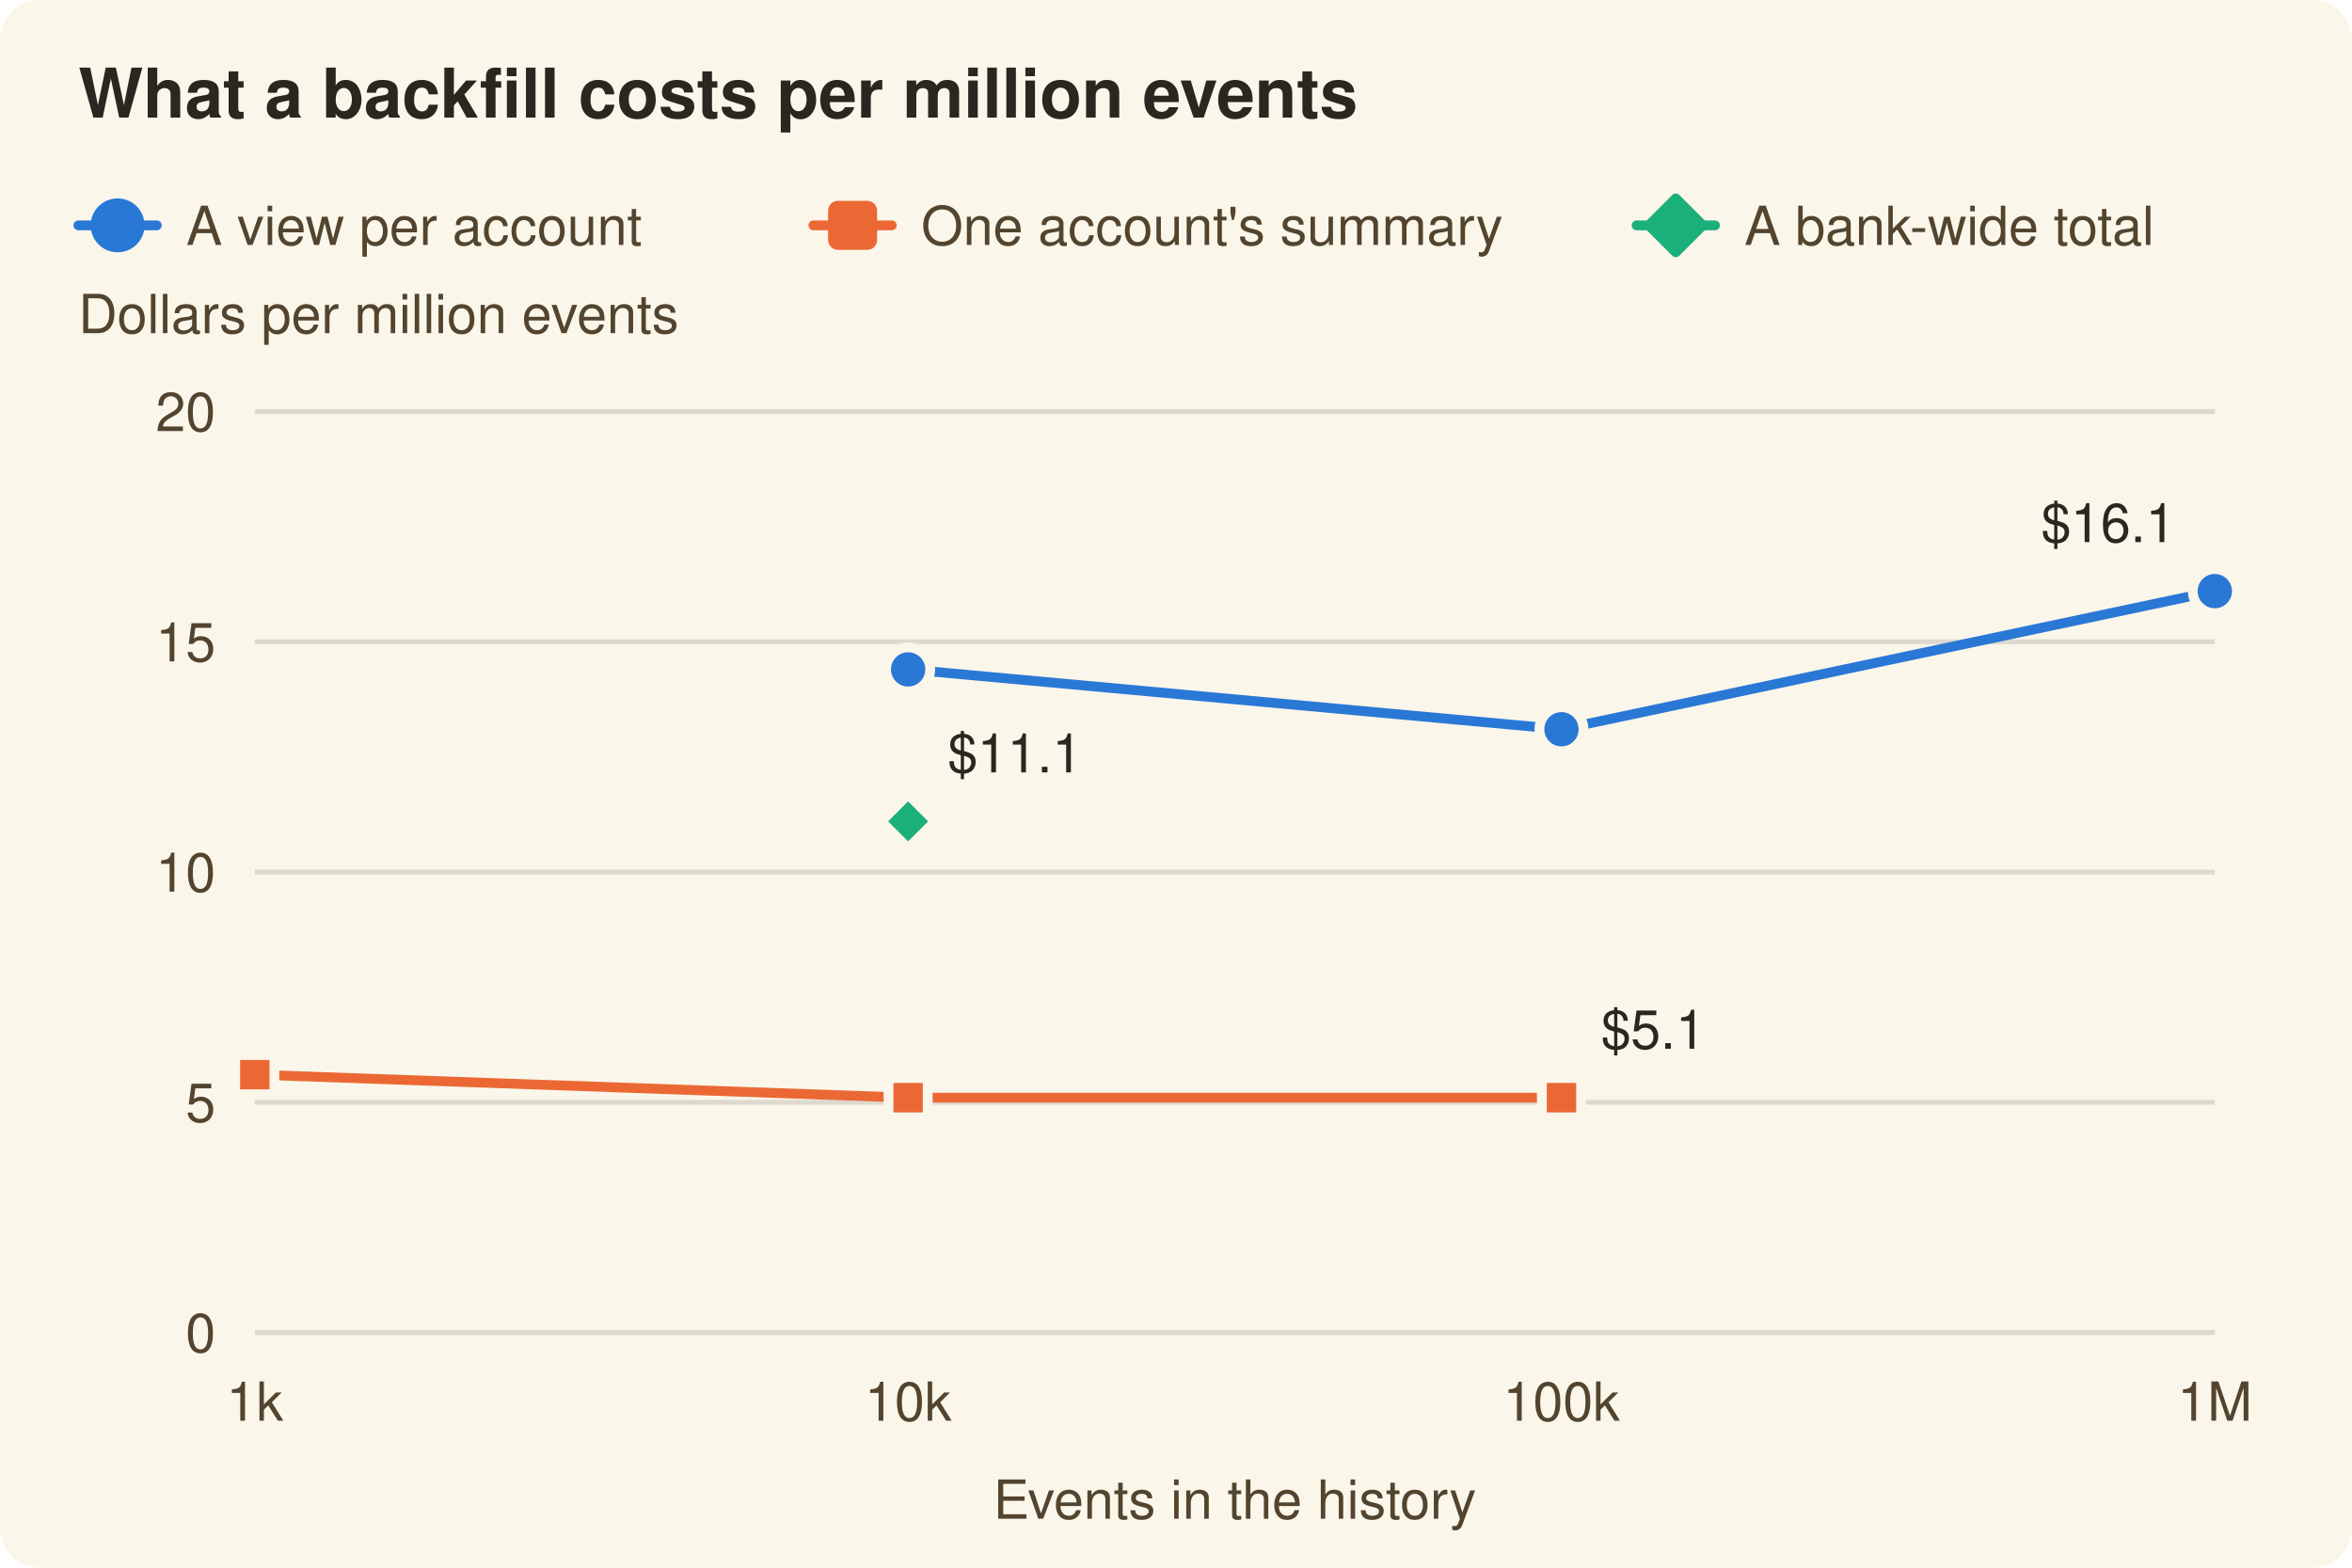
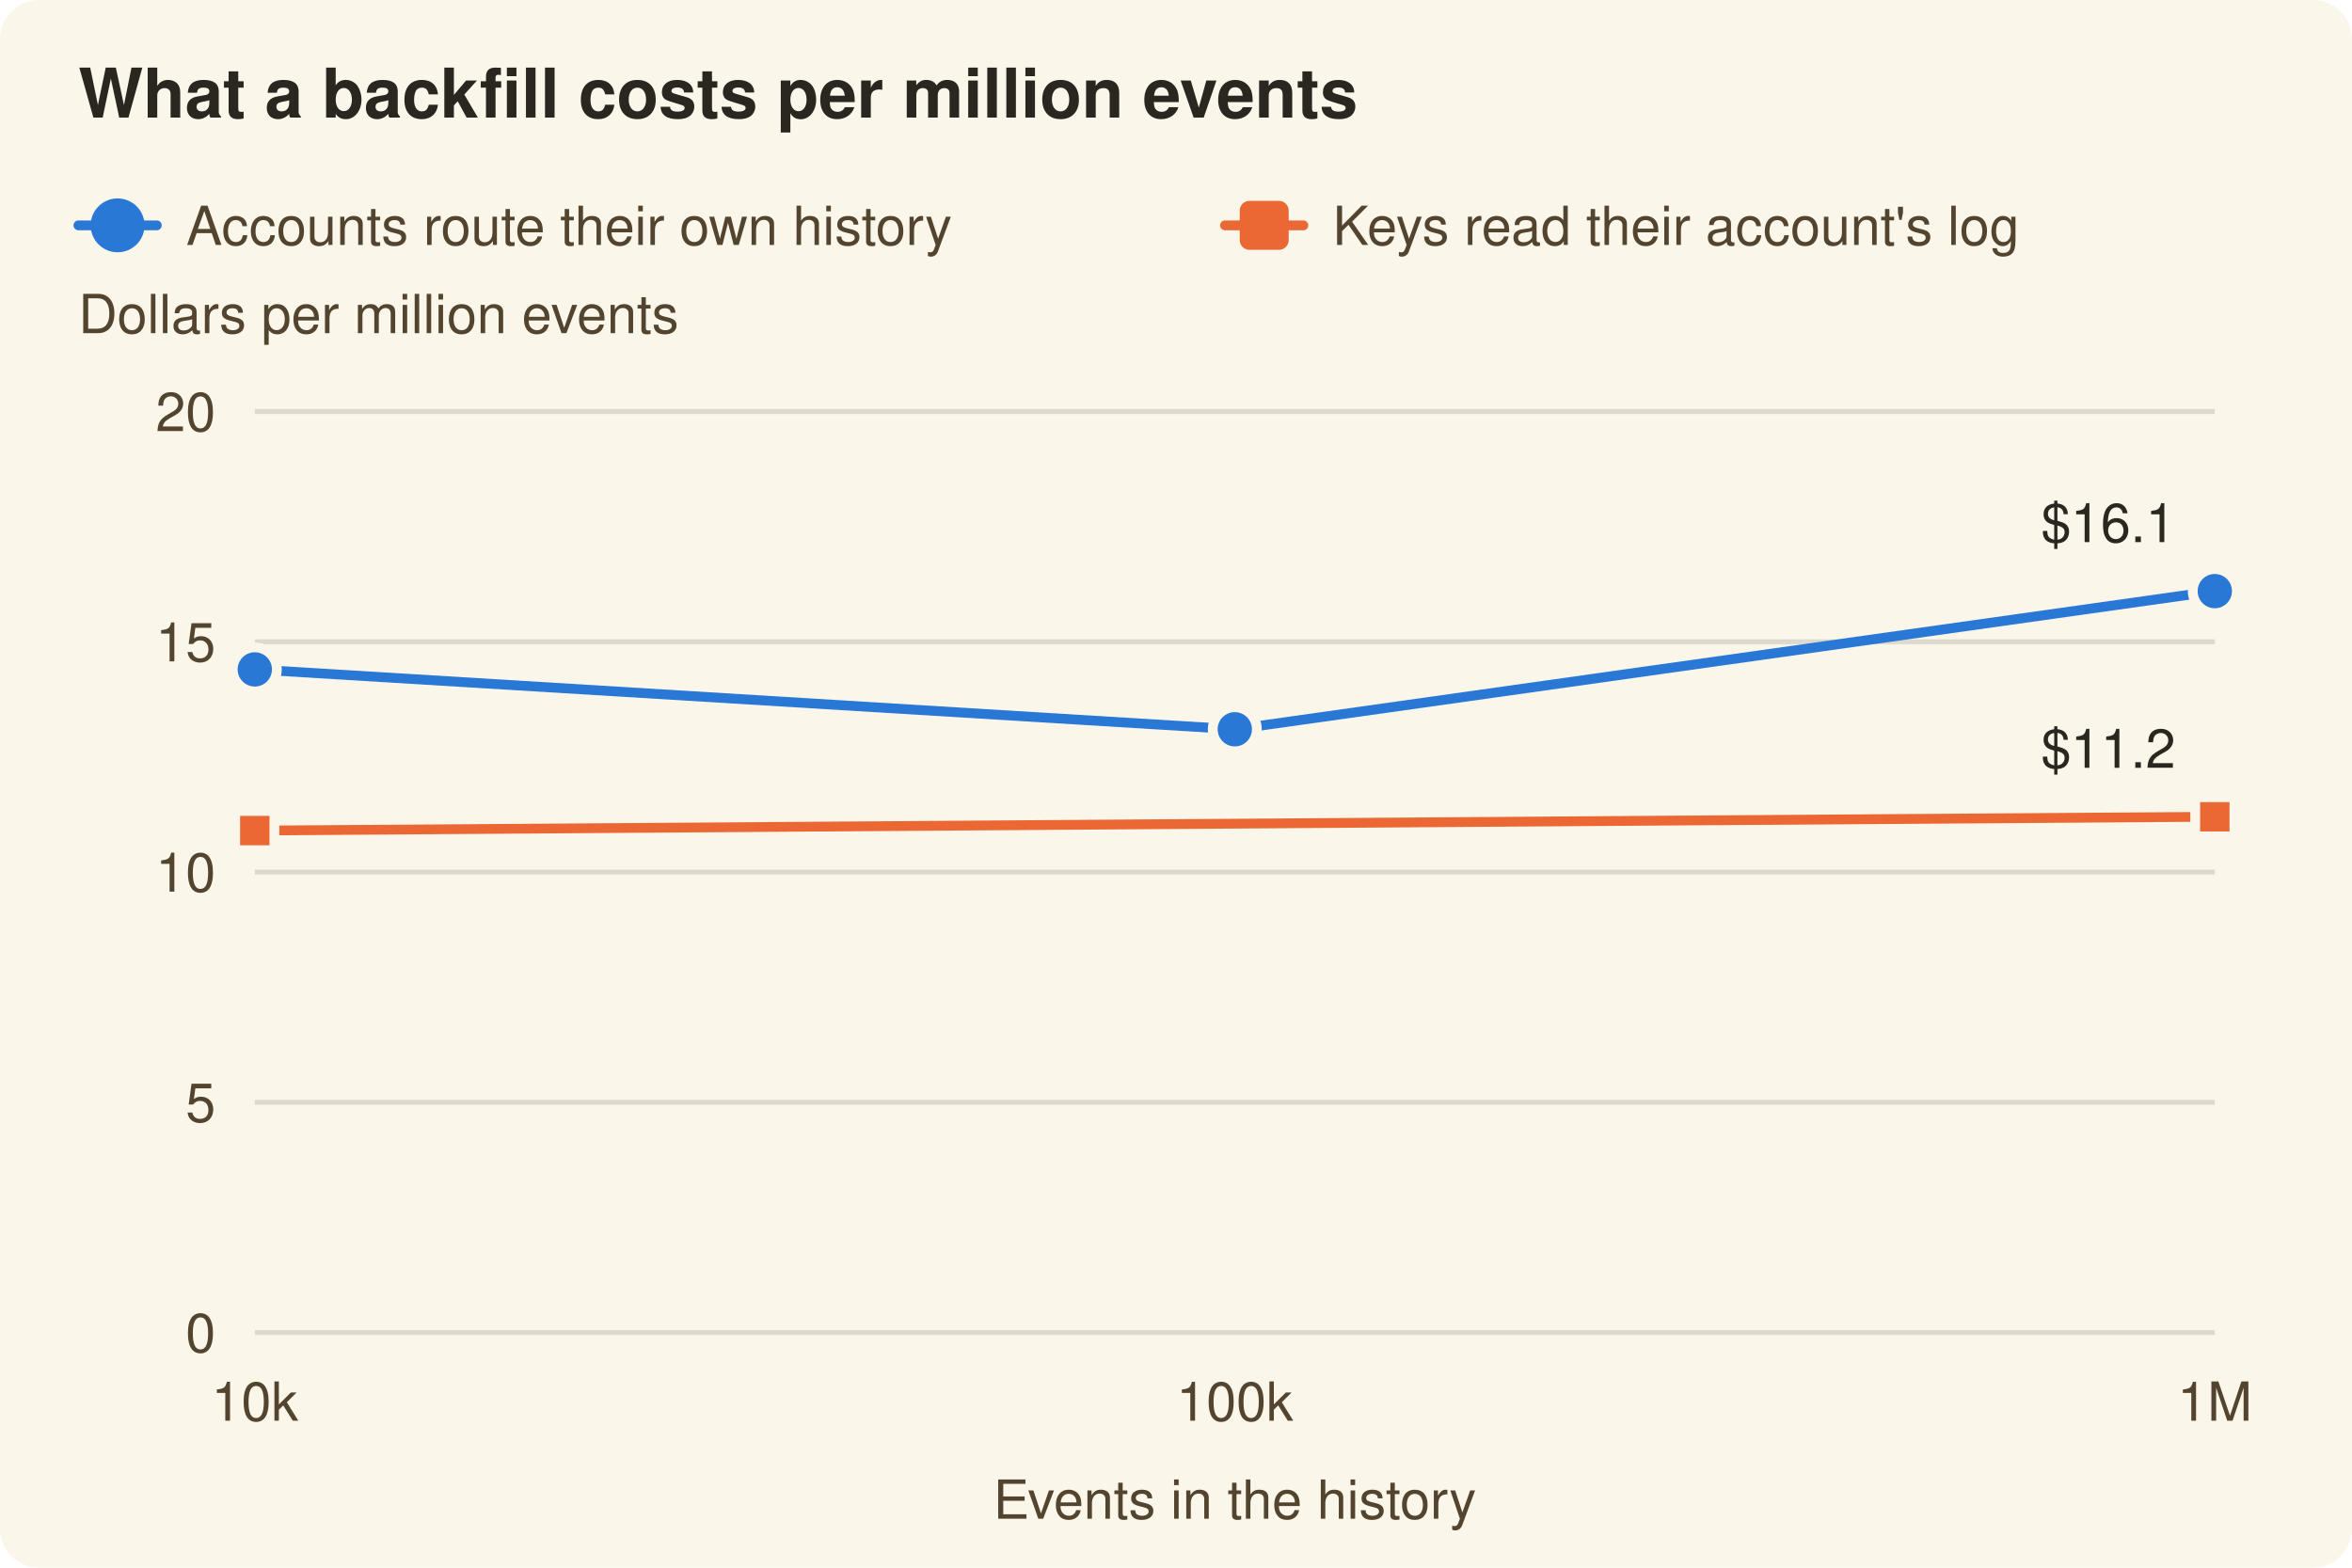
<svg xmlns="http://www.w3.org/2000/svg" viewBox="0 0 480 320" role="img" aria-label="What a backfill costs per million events" class="lc">
  <style>
.lc{display:block;width:100%;height:auto;font-family:-apple-system,BlinkMacSystemFont,"Segoe UI",Helvetica,Arial,sans-serif}
.lc-surface{fill:#fbf6ea}
.lc-text{fill:#2a2620}
.lc-muted{fill:#52442e}
.lc-title{font-size:14px;font-weight:600}
.lc-small{font-size:11px}
.lc-grid{stroke:rgba(42,38,32,0.14);stroke-width:1}
.lc-s1,.lc-s2,.lc-s3{stroke-width:2;stroke-linejoin:round;stroke-linecap:round}
.lc-s1{stroke:#2a78d6;fill:#2a78d6}
.lc-s2{stroke:#eb6834;fill:#eb6834}
.lc-s3{stroke:#1baf7a;fill:#1baf7a}
.lc-s1 path[fill=none],.lc-s2 path[fill=none],.lc-s3 path[fill=none]{fill:none}
.lc-pt&gt;*{stroke:#fbf6ea;stroke-width:2}
.lc-label{stroke:#fbf6ea;stroke-width:3;paint-order:stroke;stroke-linejoin:round}
@media (prefers-color-scheme: dark){
.lc{display:block;width:100%;height:auto;font-family:-apple-system,BlinkMacSystemFont,"Segoe UI",Helvetica,Arial,sans-serif}
.lc-surface{fill:#221e18}
.lc-text{fill:#faf6ec}
.lc-muted{fill:#c0af89}
.lc-title{font-size:14px;font-weight:600}
.lc-small{font-size:11px}
.lc-grid{stroke:rgba(250,246,236,0.14);stroke-width:1}
.lc-s1,.lc-s2,.lc-s3{stroke-width:2;stroke-linejoin:round;stroke-linecap:round}
.lc-s1{stroke:#3987e5;fill:#3987e5}
.lc-s2{stroke:#d95926;fill:#d95926}
.lc-s3{stroke:#199e70;fill:#199e70}
.lc-s1 path[fill=none],.lc-s2 path[fill=none],.lc-s3 path[fill=none]{fill:none}
.lc-pt&gt;*{stroke:#221e18;stroke-width:2}
.lc-label{stroke:#221e18;stroke-width:3;paint-order:stroke;stroke-linejoin:round}
}</style>
  <rect class="lc-surface" width="480" height="320" rx="8" />
  <text class="lc-text lc-title" x="16" y="24">What a backfill costs per million events</text>
  <g class="lc-s1">
    <line x1="16" x2="32" y1="46" y2="46" />
    <circle cx="24" cy="46" r="4.5" />
  </g>
-   <text class="lc-muted lc-small" x="38" y="50">A view per account</text>
+   <text class="lc-muted lc-small" x="38" y="50">Accounts route their own history</text>
  <g class="lc-s2">
-     <line x1="166" x2="182" y1="46" y2="46" />
-     <rect x="170" y="42" width="8" height="8" rx="1" />
+     <line x1="250" x2="266" y1="46" y2="46" />
+     <rect x="254" y="42" width="8" height="8" rx="1" />
  </g>
-   <text class="lc-muted lc-small" x="188" y="50">One account's summary</text>
-   <g class="lc-s3">
-     <line x1="334" x2="350" y1="46" y2="46" />
-     <path d="M342 40.5L347.5 46L342 51.5L336.5 46Z" />
-   </g>
-   <text class="lc-muted lc-small" x="356" y="50">A bank-wide total</text>
+   <text class="lc-muted lc-small" x="272" y="50">Keys read their account's log</text>
  <line class="lc-grid" x1="52" x2="452" y1="272" y2="272" />
  <text class="lc-muted lc-small" x="44" y="276" text-anchor="end">0</text>
  <line class="lc-grid" x1="52" x2="452" y1="225" y2="225" />
  <text class="lc-muted lc-small" x="44" y="229" text-anchor="end">5</text>
  <line class="lc-grid" x1="52" x2="452" y1="178" y2="178" />
  <text class="lc-muted lc-small" x="44" y="182" text-anchor="end">10</text>
  <line class="lc-grid" x1="52" x2="452" y1="131" y2="131" />
  <text class="lc-muted lc-small" x="44" y="135" text-anchor="end">15</text>
  <line class="lc-grid" x1="52" x2="452" y1="84" y2="84" />
  <text class="lc-muted lc-small" x="44" y="88" text-anchor="end">20</text>
-   <text class="lc-muted lc-small" x="52" y="290" text-anchor="middle">1k</text>
-   <text class="lc-muted lc-small" x="185.333" y="290" text-anchor="middle">10k</text>
-   <text class="lc-muted lc-small" x="318.667" y="290" text-anchor="middle">100k</text>
+   <text class="lc-muted lc-small" x="52" y="290" text-anchor="middle">10k</text>
+   <text class="lc-muted lc-small" x="252" y="290" text-anchor="middle">100k</text>
  <text class="lc-muted lc-small" x="452" y="290" text-anchor="middle">1M</text>
  <text class="lc-muted lc-small" x="252" y="310" text-anchor="middle">Events in the history</text>
  <text class="lc-muted lc-small" x="16" y="68">Dollars per million events</text>
  <g class="lc-s1">
-     <path fill="none" d="M185.333 136.64L318.667 148.86L452 120.66" />
+     <path fill="none" d="M52 136.64L252 148.86L452 120.66" />
    <g class="lc-pt">
-       <circle cx="185.333" cy="136.64" r="4.5" />
+       <circle cx="52" cy="136.64" r="4.5" />
    </g>
    <g class="lc-pt">
-       <circle cx="318.667" cy="148.86" r="4.5" />
+       <circle cx="252" cy="148.86" r="4.5" />
    </g>
    <g class="lc-pt">
      <circle cx="452" cy="120.66" r="4.5" />
    </g>
  </g>
  <g class="lc-s2">
-     <path fill="none" d="M52 219.36L185.333 224.06L318.667 224.06" />
+     <path fill="none" d="M52 169.54L452 166.72" />
    <g class="lc-pt">
-       <rect x="48" y="215.36" width="8" height="8" rx="1" />
+       <rect x="48" y="165.54" width="8" height="8" rx="1" />
    </g>
    <g class="lc-pt">
-       <rect x="181.333" y="220.06" width="8" height="8" rx="1" />
-     </g>
-     <g class="lc-pt">
-       <rect x="314.667" y="220.06" width="8" height="8" rx="1" />
-     </g>
-   </g>
-   <g class="lc-s3">
-     <path fill="none" d="M185.333 167.66" />
-     <g class="lc-pt">
-       <path d="M185.333 162.16L190.833 167.66L185.333 173.16L179.833 167.66Z" />
+       <rect x="448" y="162.72" width="8" height="8" rx="1" />
    </g>
  </g>
  <text class="lc-text lc-small lc-label" x="444" y="110.66" text-anchor="end">$16.1</text>
-   <text class="lc-text lc-small lc-label" x="326.667" y="214.06" text-anchor="start">$5.1</text>
-   <text class="lc-text lc-small lc-label" x="193.333" y="157.66" text-anchor="start">$11.1</text>
+   <text class="lc-text lc-small lc-label" x="444" y="156.72" text-anchor="end">$11.2</text>
</svg>
